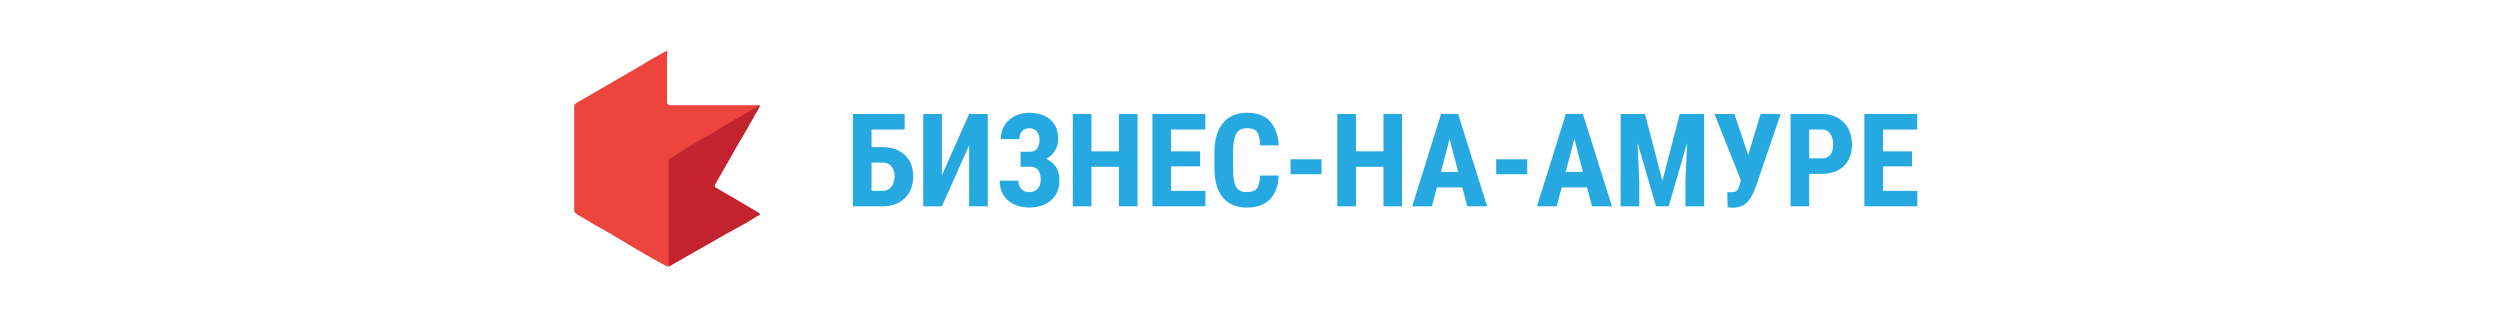
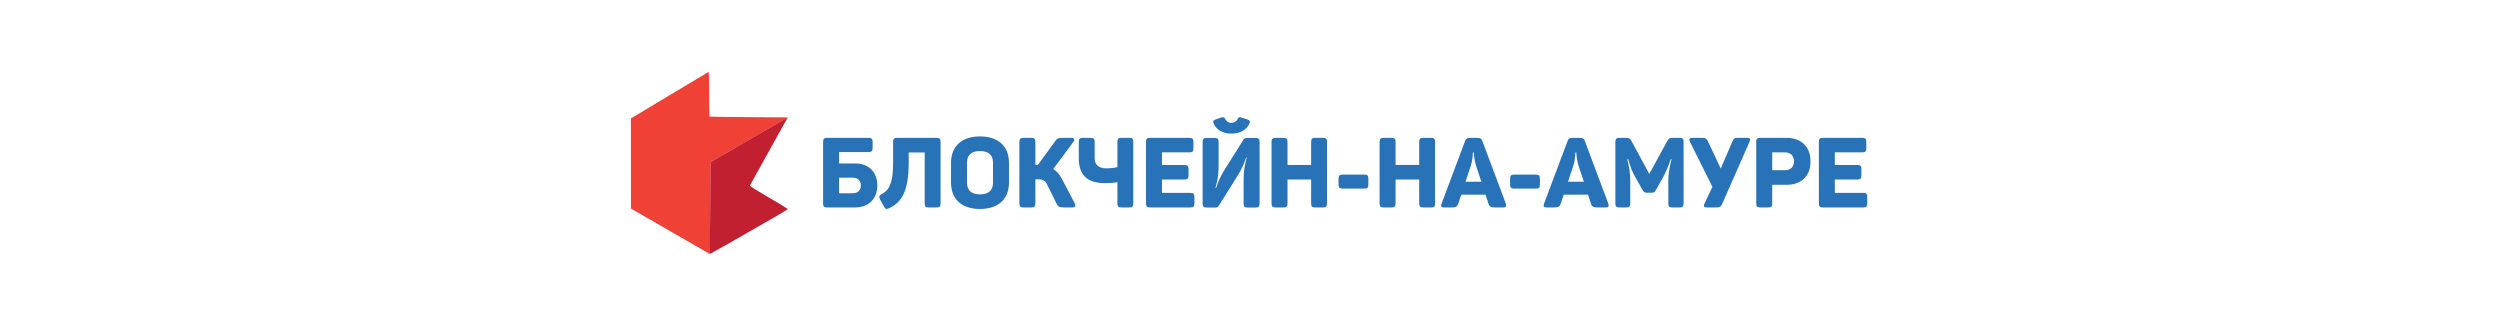
<svg xmlns="http://www.w3.org/2000/svg" version="1.1" id="Слой_1" image-rendering="optimizeQuality" text-rendering="geometricPrecision" shape-rendering="geometricPrecision" x="0px" y="0px" viewBox="0 0 256.7 32.3" style="enable-background:new 0 0 256.7 32.3;" xml:space="preserve">
  <defs id="defs51" />
  <style type="text/css" id="style2">
	.st0{fill:#ED443E;}
	.st1{fill:#C2232F;}
	.st2{fill:#25A9E0;}
</style>
  <style id="style2-35" type="text/css">
	.st0{fill:#ED443E;}
	.st1{fill:#C2232F;}
	.st2{fill:#25A9E0;}
</style>
  <style type="text/css" id="style2-3">
	.st0{fill:#ED443E;}
	.st1{fill:#C2232F;}
	.st2{fill:#25A9E0;}
</style>
  <style id="style2-6" type="text/css">
	.st0{fill:#ED443E;}
	.st1{fill:#C2232F;}
</style>
-   <g style="image-rendering:optimizeQuality;shape-rendering:geometricPrecision;text-rendering:geometricPrecision" id="g870" transform="matrix(0.2915357,0,0,0.2915357,58.95638,5.206829)">
-     <path class="st0" d="M 33.243,76.1 C 32,75.6 32.364,75.743 32,75.6 25,71.9 18.5,67.8 11.5,63.7 7.8,61.7 4.5,59.6 0.9,57.6 0.4,57.2 0,56.8 0,56.4 V 19.6 C 0,18.8 0.4,18.8 0.8,18.4 8.6,13.9 16.4,9.4 24.1,4.9 26.6,3.3 29,2 31.9,0.4 32.3,0.4 32.7,0 32.7,0 c 0.4,0.4 0,0.8 0,1.2 V 18 c 0,0.8 0.4,1.2 1.2,1.2 h 30.3 1.2 c -0.257,0.9 -0.2,0.4 -0.8,0.8 -3.7,2.1 -6.5,3.7 -9.8,5.7 -7,4.1 -13.9,7.8 -20.5,11.9 -0.037,0.884 -0.578,1.243 -0.8,1.2 v 36 c -0.257,1.3 -0.258,0.13 -0.257,1.3 z" id="path4-7" style="fill:#ed443e" />
-     <path class="st1" d="m 33.243,76.1 v -1.2 -36 c 0,-0.538 0.118,-0.575 0.8,-1.2 7.7,-5 13.2,-7.8 20.3,-12.1 3.3,-2 3.324,-2.035 11.057,-6.4 v 0 c -0.257,0.9 -0.157,0.5 -0.257,0.9 -1.6,2.9 -3.3,5.7 -4.9,8.6 -3.7,6.1 -7,12.3 -10.6,18.4 -0.4,0.8 0,0.8 0.4,1.2 4.9,2.9 9.8,5.7 14.7,8.6 0.4,0 0.4,0.4 0.8,0.8 -1.6,0.8 -3.3,2 -4.9,2.9 -9,4.9 -18,10.2 -27.4,15.5 z" id="path6-5" style="fill:#c2232f" />
+   <g style="stroke-width:19.567" id="g10-3" transform="matrix(0.05110634,0,0,0.05110634,882.0324,-386.3975)">
+     <path style="fill:#ef4136;stroke-width:19.567" id="path6-5" d="m -15835,7705 c -156.17,93.5 0,0 -156.17,93.5 l 0.161,181.35 5.75,3.236 c 152.75,87.883 -5.75,-3.236 150.25,86.539 l 2.5,1.344 1.75,-184.76 154.88,-89.709 -78.486,-0.5 c -43.165,-0.275 -78.738,-0.755 -79.049,-1.066 -0.311,-0.311 -0.589,-20.674 -0.619,-45.25 -0.03,-25.945 -0.436,-44.684 -0.961,-44.684 z" />
+     <path style="fill:#bf1e2e;fill-opacity:0.986;stroke-width:19.567" id="path8-6" d="m -15831,7886.2 154.88,-89.714 -75.929,136.92 c 0.221,1.53 9.81,7.602 37.999,24.063 20.738,12.11 37.838,22.464 38,23.01 0.163,0.546 -6.004,4.629 -13.704,9.075 -112.09,64.713 -141.68,80.9 -142.99,81.405 z" />
  </g>
-   <g aria-label="БИЗНЕС-НА-АМУРЕ" transform="translate(97.25094,-39.0311)" style="font-style:normal;font-variant:normal;font-weight:bold;font-stretch:normal;font-size:13.333px;line-height:1.25;font-family:'Roboto Condensed';-inkscape-font-specification:'Roboto Condensed, Bold';letter-spacing:0px;word-spacing:0px;fill:#25a9e0;fill-opacity:1;stroke:none;image-rendering:optimizeQuality;shape-rendering:geometricPrecision;text-rendering:geometricPrecision" id="flowRoot872">
-     <path d="m -4.361,52.331 h -3.398 v 1.81 h 1.133 q 1.439,0 2.292,0.82 0.853,0.814 0.853,2.181 0,1.361 -0.833,2.207 -0.833,0.84 -2.207,0.866 h -3.158 v -9.479 h 5.319 z m -3.398,3.398 v 2.897 h 1.159 q 0.56,0 0.879,-0.417 0.326,-0.423 0.326,-1.081 0,-0.618 -0.319,-1.003 -0.312,-0.391 -0.872,-0.397 z" id="path839" />
-     <path d="m 2.26,50.736 h 1.914 v 9.479 H 2.26 v -6.276 l -2.793,6.276 H -2.454 v -9.479 h 1.921 v 6.283 z" id="path841" />
-     <path d="m 9.486,53.347 q 0,-0.521 -0.293,-0.833 -0.286,-0.312 -0.781,-0.312 -0.436,0 -0.716,0.306 -0.273,0.299 -0.273,0.801 H 5.508 q 0,-0.788 0.378,-1.4 0.384,-0.618 1.055,-0.957 0.671,-0.339 1.471,-0.339 1.413,0 2.201,0.71 0.794,0.703 0.794,1.986 0,0.651 -0.332,1.191 -0.326,0.534 -0.898,0.846 0.651,0.273 1.003,0.833 0.352,0.553 0.352,1.38 0,1.283 -0.853,2.031 -0.853,0.749 -2.266,0.749 -0.859,0 -1.556,-0.332 Q 6.166,59.675 5.775,59.057 5.391,58.438 5.391,57.585 h 1.921 q 0,0.488 0.306,0.833 0.306,0.345 0.794,0.345 0.547,0 0.872,-0.345 0.326,-0.345 0.326,-0.892 0,-0.736 -0.28,-1.055 -0.28,-0.319 -0.814,-0.319 H 7.546 v -1.543 h 0.977 q 0.964,-0.006 0.964,-1.263 z" id="path843" />
-     <path d="M 19.551,60.215 H 17.644 v -4.056 h -2.826 v 4.056 h -1.914 v -9.479 h 1.914 v 3.835 h 2.826 v -3.835 h 1.908 z" id="path845" />
-     <path d="m 25.977,56.114 h -2.982 v 2.513 h 3.529 v 1.589 h -5.443 v -9.479 h 5.43 v 1.595 h -3.516 v 2.24 h 2.982 z" id="path847" />
-     <path d="m 34.044,57.058 q -0.072,1.621 -0.911,2.454 -0.84,0.833 -2.37,0.833 -1.608,0 -2.467,-1.055 -0.853,-1.061 -0.853,-3.021 V 54.675 q 0,-1.953 0.885,-3.008 0.885,-1.061 2.461,-1.061 1.549,0 2.35,0.866 0.807,0.866 0.918,2.487 h -1.921 q -0.026,-1.003 -0.312,-1.38 -0.28,-0.384 -1.035,-0.384 -0.768,0 -1.087,0.54 -0.319,0.534 -0.339,1.764 v 1.79 q 0,1.413 0.312,1.94 0.319,0.527 1.087,0.527 0.755,0 1.042,-0.365 0.286,-0.371 0.326,-1.335 z" id="path849" />
-     <path d="M 38.445,56.921 H 35.261 V 55.385 H 38.445 Z" id="path851" />
-     <path d="m 46.713,60.215 h -1.908 v -4.056 h -2.826 v 4.056 h -1.914 v -9.479 h 1.914 v 3.835 h 2.826 v -3.835 h 1.908 z" id="path853" />
-     <path d="m 52.898,58.275 h -2.611 l -0.508,1.94 h -2.025 l 2.962,-9.479 h 1.751 l 2.982,9.479 h -2.044 z m -2.194,-1.595 h 1.771 l -0.885,-3.379 z" id="path855" />
-     <path d="m 59.564,56.921 h -3.184 v -1.536 h 3.184 z" id="path857" />
-     <path d="m 65.71,58.275 h -2.611 l -0.508,1.94 h -2.025 l 2.962,-9.479 h 1.751 l 2.982,9.479 h -2.044 z m -2.194,-1.595 h 1.771 l -0.885,-3.379 z" id="path859" />
-     <path d="m 71.654,50.736 1.79,6.855 1.784,-6.855 h 2.5 v 9.479 H 75.808 V 57.65 l 0.176,-3.952 -1.895,6.517 h -1.302 l -1.895,-6.517 0.176,3.952 v 2.565 h -1.914 v -9.479 z" id="path861" />
-     <path d="m 82.253,54.949 1.276,-4.212 h 2.057 l -2.598,7.617 q -0.443,1.133 -0.957,1.556 -0.508,0.423 -1.224,0.443 h -0.208 l -0.456,-0.026 -0.033,-1.589 q 0.065,0.026 0.423,0.026 0.365,0 0.547,-0.163 0.189,-0.163 0.326,-0.729 l 0.091,-0.345 -2.708,-6.79 h 2.051 z" id="path863" />
-     <path d="m 88.516,56.882 v 3.333 h -1.914 v -9.479 h 3.229 q 1.406,0 2.24,0.872 0.84,0.872 0.84,2.266 0,1.393 -0.827,2.201 -0.827,0.807 -2.292,0.807 z m 0,-1.595 h 1.315 q 0.547,0 0.846,-0.358 0.299,-0.358 0.299,-1.042 0,-0.71 -0.306,-1.126 -0.306,-0.423 -0.82,-0.43 h -1.335 z" id="path865" />
-     <path d="m 99.076,56.114 h -2.982 v 2.513 h 3.529 v 1.589 h -5.443 v -9.479 h 5.43 v 1.595 h -3.516 v 2.24 h 2.982 z" id="path867" />
+   <g style="fill:#1163af;fill-opacity:0.901;stroke-width:8.742" id="g46" transform="matrix(0.1143846,0,0,0.1143846,1745.133,-877.9543)" aria-label="БЛОКЧЕЙН-НА-АМУРЕ">
+     <path id="path12" d="m -14477,7799.2 h -37.224 c -2.64,0 -3.608,0.88 -3.608,3.608 v 55.44 c 0,2.64 1.056,3.432 3.52,3.432 h 25.08 c 12.144,0 20.064,-7.568 20.064,-19.712 0,-12.32 -7.92,-19.8 -20.064,-19.8 h -14.256 v -10.208 h 26.488 c 2.64,0 3.608,-0.968 3.608,-3.608 v -5.544 c 0,-2.728 -0.968,-3.608 -3.608,-3.608 z m -6.952,42.768 c 0,4.136 -2.64,6.952 -7.304,6.952 h -12.232 v -13.992 h 12.232 c 4.664,0 7.304,2.816 7.304,7.04 z" style="stroke-width:8.742" />
+     <path id="path14" d="m -14416,7799.2 h -35.376 c -2.728,0 -3.608,0.88 -3.608,3.608 v 18.832 c 0,21.648 -5.632,25.608 -10.032,27.896 -2.464,1.232 -2.904,2.464 -1.76,4.84 l 3.432,6.248 c 1.056,2.464 2.288,2.904 4.752,1.76 9.24,-4.488 17.6,-11.968 17.6,-40.832 v -9.24 h 14.344 v 45.76 c 0,2.728 0.88,3.608 3.608,3.608 h 7.04 c 2.728,0 3.608,-0.88 3.608,-3.608 v -55.264 c 0,-2.728 -0.88,-3.608 -3.608,-3.608 z" style="stroke-width:8.742" />
+     <path id="path16" d="m -14403,7821.6 v 17.776 c 0,14.608 9.328,23.672 25.96,23.672 16.72,0 26.048,-9.064 26.048,-23.672 V 7821.6 c 0,-14.608 -9.328,-23.672 -26.048,-23.672 -16.632,0 -25.96,9.064 -25.96,23.672 z m 37.664,-0.264 v 18.304 c 0,6.864 -4.224,10.296 -11.704,10.296 -7.392,0 -11.616,-3.432 -11.616,-10.296 v -18.304 c 0,-6.864 4.224,-10.296 11.616,-10.296 7.48,0 11.704,3.432 11.704,10.296 z" style="stroke-width:8.742" />
+     <path id="path18" d="m -14292,7857.9 -11.264,-21.472 c -2.288,-4.312 -4.664,-7.304 -8.008,-9.24 l 18.216,-24.464 c 1.408,-1.848 0.704,-3.52 -1.76,-3.52 h -7.656 c -4.224,0 -5.192,0.44 -7.04,2.992 l -15.576,21.384 h -2.2 v -20.768 c 0,-2.728 -0.968,-3.608 -3.608,-3.608 h -7.128 c -2.64,0 -3.608,0.88 -3.608,3.608 v 55.264 c 0,2.728 0.968,3.608 3.608,3.608 h 7.128 c 2.64,0 3.608,-0.88 3.608,-3.608 v -21.648 h 2.288 c 5.016,0 6.6,1.232 8.536,5.28 l 8.272,16.72 c 1.32,2.728 2.728,3.256 7.216,3.256 h 7.04 c 2.728,0 3.08,-1.672 1.936,-3.784 z" style="stroke-width:8.742" />
+     <path id="path20" d="m -14243,7799.2 h -7.128 c -2.64,0 -3.52,0.88 -3.52,3.608 v 22.704 c -1.408,0.352 -4.752,1.056 -9.856,1.056 -7.128,0 -10.56,-3.256 -10.56,-9.152 v -14.608 c 0,-2.728 -0.88,-3.608 -3.608,-3.608 h -7.04 c -2.728,0 -3.608,0.88 -3.608,3.608 v 14.608 c 0,14.432 6.776,22.44 23.584,22.44 5.544,0 9.328,-0.528 11.088,-0.792 v 19.008 c 0,2.728 0.88,3.608 3.52,3.608 h 7.128 c 2.728,0 3.608,-0.88 3.608,-3.608 v -55.264 c 0,-2.728 -0.88,-3.608 -3.608,-3.608 z" style="stroke-width:8.742" />
+     <path id="path22" d="m -14189,7799.2 h -35.376 c -2.64,0 -3.608,0.88 -3.608,3.608 v 55.264 c 0,2.728 0.968,3.608 3.608,3.608 h 36.256 c 2.64,0 3.608,-0.88 3.608,-3.608 v -5.896 c 0,-2.64 -0.968,-3.608 -3.608,-3.608 h -25.52 V 7836.6 h 20.24 c 2.728,0 3.608,-0.88 3.608,-3.608 v -5.896 c 0,-2.64 -0.88,-3.52 -3.608,-3.52 h -20.24 v -11.352 h 24.64 c 2.728,0 3.608,-0.88 3.608,-3.52 v -5.896 c 0,-2.728 -0.88,-3.608 -3.608,-3.608 z" style="stroke-width:8.742" />
+     <path id="path24" d="m -14135,7786 c 0.616,-1.76 0.176,-2.464 -1.584,-3.168 l -5.896,-1.936 c -1.672,-0.528 -2.376,-0.352 -3.08,1.232 -1.144,2.288 -3.168,3.608 -5.72,3.608 -2.64,0 -4.664,-1.32 -5.632,-3.608 -0.792,-1.584 -1.584,-1.76 -3.696,-1.144 l -5.192,1.848 c -1.848,0.704 -2.288,1.408 -1.584,3.168 2.288,5.896 8.272,9.416 16.104,9.416 7.92,0 13.904,-3.52 16.28,-9.416 z m 5.368,13.288 h -7.48 c -1.848,0 -2.728,0.528 -3.432,1.672 l -15.928,25.256 c -4.4,7.128 -5.896,10.296 -8.624,17.952 h -0.528 c 2.2,-8.536 2.816,-11.264 2.816,-21.296 v -19.976 c 0,-2.728 -0.968,-3.608 -3.608,-3.608 h -7.128 c -2.64,0 -3.608,0.88 -3.608,3.608 v 55.264 c 0,2.728 0.968,3.608 3.608,3.608 h 7.48 c 1.76,0 2.728,-0.44 3.432,-1.672 l 16.104,-25.696 c 4.488,-7.128 5.72,-9.856 8.448,-17.512 h 0.528 c -2.024,8.624 -2.816,11.088 -2.816,21.296 v 19.976 c 0,2.728 0.968,3.608 3.608,3.608 h 7.128 c 2.64,0 3.608,-0.88 3.608,-3.608 v -55.264 c 0,-2.728 -0.968,-3.608 -3.608,-3.608 z" style="stroke-width:8.742" />
+     <path id="path26" d="m -14069,7799.2 h -7.128 c -2.728,0 -3.608,0.88 -3.608,3.608 v 20.68 h -21.208 v -20.68 c 0,-2.728 -0.968,-3.608 -3.608,-3.608 h -7.128 c -2.64,0 -3.608,0.88 -3.608,3.608 v 55.264 c 0,2.728 0.968,3.608 3.608,3.608 h 7.128 c 2.64,0 3.608,-0.88 3.608,-3.608 V 7836.6 h 21.208 v 21.472 c 0,2.728 0.88,3.608 3.608,3.608 h 7.128 c 2.64,0 3.52,-0.88 3.52,-3.608 v -55.264 c 0,-2.728 -0.88,-3.608 -3.52,-3.608 z" style="stroke-width:8.742" />
+     <path id="path28" d="m -14032,7832.2 h -19.536 c -2.64,0 -3.608,0.88 -3.608,3.608 v 5.368 c 0,2.728 0.968,3.608 3.608,3.608 h 19.536 c 2.728,0 3.608,-0.88 3.608,-3.608 v -5.368 c 0,-2.728 -0.88,-3.608 -3.608,-3.608 z" style="stroke-width:8.742" />
+     <path id="path30" d="m -13972,7799.2 h -7.128 c -2.728,0 -3.608,0.88 -3.608,3.608 v 20.68 h -21.208 v -20.68 c 0,-2.728 -0.968,-3.608 -3.608,-3.608 h -7.128 c -2.64,0 -3.608,0.88 -3.608,3.608 v 55.264 c 0,2.728 0.968,3.608 3.608,3.608 h 7.128 c 2.64,0 3.608,-0.88 3.608,-3.608 V 7836.6 h 21.208 v 21.472 c 0,2.728 0.88,3.608 3.608,3.608 h 7.128 c 2.64,0 3.52,-0.88 3.52,-3.608 v -55.264 c 0,-2.728 -0.88,-3.608 -3.52,-3.608 z" style="stroke-width:8.742" />
+     <path id="path32" d="m -13905,7858.2 -21.032,-56.144 c -0.792,-2.288 -1.936,-2.816 -4.4,-2.816 h -6.776 c -2.464,0 -3.52,0.528 -4.4,2.992 l -21.032,55.968 c -0.88,2.376 -0.264,3.52 2.376,3.52 h 6.072 c 4.4,0 5.544,-0.704 6.424,-3.256 l 2.816,-8.272 h 21.736 l 2.728,8.272 c 0.792,2.552 2.112,3.256 6.512,3.256 h 6.6 c 2.552,0 3.256,-1.144 2.376,-3.52 z m -26.488,-33.264 4.576,13.64 h -14.256 l 4.576,-13.728 c 2.112,-6.248 2.024,-12.496 2.024,-12.496 h 0.88 c 0,0 0.176,6.248 2.2,12.584 z" style="stroke-width:8.742" />
+     <path id="path34" d="m -13878,7832.2 h -19.536 c -2.64,0 -3.608,0.88 -3.608,3.608 v 5.368 c 0,2.728 0.968,3.608 3.608,3.608 h 19.536 c 2.728,0 3.608,-0.88 3.608,-3.608 v -5.368 c 0,-2.728 -0.88,-3.608 -3.608,-3.608 z" style="stroke-width:8.742" />
+     <path id="path36" d="m -13813,7858.2 -21.032,-56.144 c -0.792,-2.288 -1.936,-2.816 -4.4,-2.816 h -6.776 c -2.464,0 -3.52,0.528 -4.4,2.992 l -21.032,55.968 c -0.88,2.376 -0.264,3.52 2.376,3.52 h 6.072 c 4.4,0 5.544,-0.704 6.424,-3.256 l 2.816,-8.272 h 21.736 l 2.728,8.272 c 0.792,2.552 2.112,3.256 6.512,3.256 h 6.6 c 2.552,0 3.256,-1.144 2.376,-3.52 z m -26.488,-33.264 4.576,13.64 h -14.256 l 4.576,-13.728 c 2.112,-6.248 2.024,-12.496 2.024,-12.496 h 0.88 c 0,0 0.176,6.248 2.2,12.584 z" style="stroke-width:8.742" />
+     <path id="path38" d="m -13749,7799.2 h -6.248 c -2.728,0 -3.432,0.44 -4.752,2.728 l -16.192,29.656 -16.104,-29.744 c -1.232,-2.112 -2.112,-2.64 -5.016,-2.64 h -5.72 c -2.64,0 -3.608,0.88 -3.608,3.52 v 55.44 c 0,2.64 0.968,3.52 3.608,3.52 h 6.248 c 2.64,0 3.52,-0.88 3.52,-3.52 v -19.888 c 0,-5.896 -0.528,-10.912 -2.64,-19.888 h 0.792 c 1.76,6.424 3.696,11.616 6.512,16.368 l 6.336,11.176 c 1.056,2.024 1.848,2.552 4.048,2.552 h 4.048 c 2.2,0 2.992,-0.704 3.96,-2.552 l 6.248,-11.176 c 2.64,-4.752 5.104,-10.384 6.952,-16.368 h 0.792 c -2.2,8.624 -2.904,14.432 -2.904,19.8 v 19.976 c 0,2.64 0.88,3.52 3.52,3.52 h 6.6 c 2.728,0 3.608,-0.88 3.608,-3.52 v -55.44 c 0,-2.64 -0.88,-3.52 -3.608,-3.52 z" style="stroke-width:8.742" />
+     <path id="path40" d="m -13688,7799.2 h -7.304 c -4.048,0 -5.016,0.088 -6.248,3.168 l -10.472,24.376 -11.528,-24.376 c -1.408,-3.08 -2.728,-3.168 -6.864,-3.168 h -7.392 c -2.552,0 -2.904,1.408 -1.848,3.608 l 20.152,40.392 -7.128,14.872 c -0.968,2.112 -0.792,3.608 1.76,3.608 h 8.272 c 3.784,0 4.664,-0.528 5.808,-3.168 l 24.552,-55.704 c 0.968,-2.2 0.792,-3.608 -1.76,-3.608 z" style="stroke-width:8.742" />
+     <path id="path42" d="m -13653,7799.2 h -23.584 c -2.64,0 -3.608,0.88 -3.608,3.608 v 55.264 c 0,2.728 0.968,3.608 3.608,3.608 h 7.128 c 2.64,0 3.608,-0.88 3.608,-3.608 v -16.72 h 12.848 c 13.288,0 21.56,-7.832 21.56,-21.032 0,-13.2 -8.448,-21.12 -21.56,-21.12 z m -1.496,29.04 h -11.352 v -16.016 h 11.352 c 5.192,0 8.184,3.08 8.184,8.096 0,5.016 -3.08,7.92 -8.184,7.92 z" style="stroke-width:8.742" />
+     <path id="path44" d="m -13585,7799.2 h -35.376 c -2.64,0 -3.608,0.88 -3.608,3.608 v 55.264 c 0,2.728 0.968,3.608 3.608,3.608 h 36.256 c 2.64,0 3.608,-0.88 3.608,-3.608 v -5.896 c 0,-2.64 -0.968,-3.608 -3.608,-3.608 h -25.52 V 7836.6 h 20.24 c 2.728,0 3.608,-0.88 3.608,-3.608 v -5.896 c 0,-2.64 -0.88,-3.52 -3.608,-3.52 h -20.24 v -11.352 h 24.64 c 2.728,0 3.608,-0.88 3.608,-3.52 v -5.896 c 0,-2.728 -0.88,-3.608 -3.608,-3.608 z" style="stroke-width:8.742" />
  </g>
</svg>
